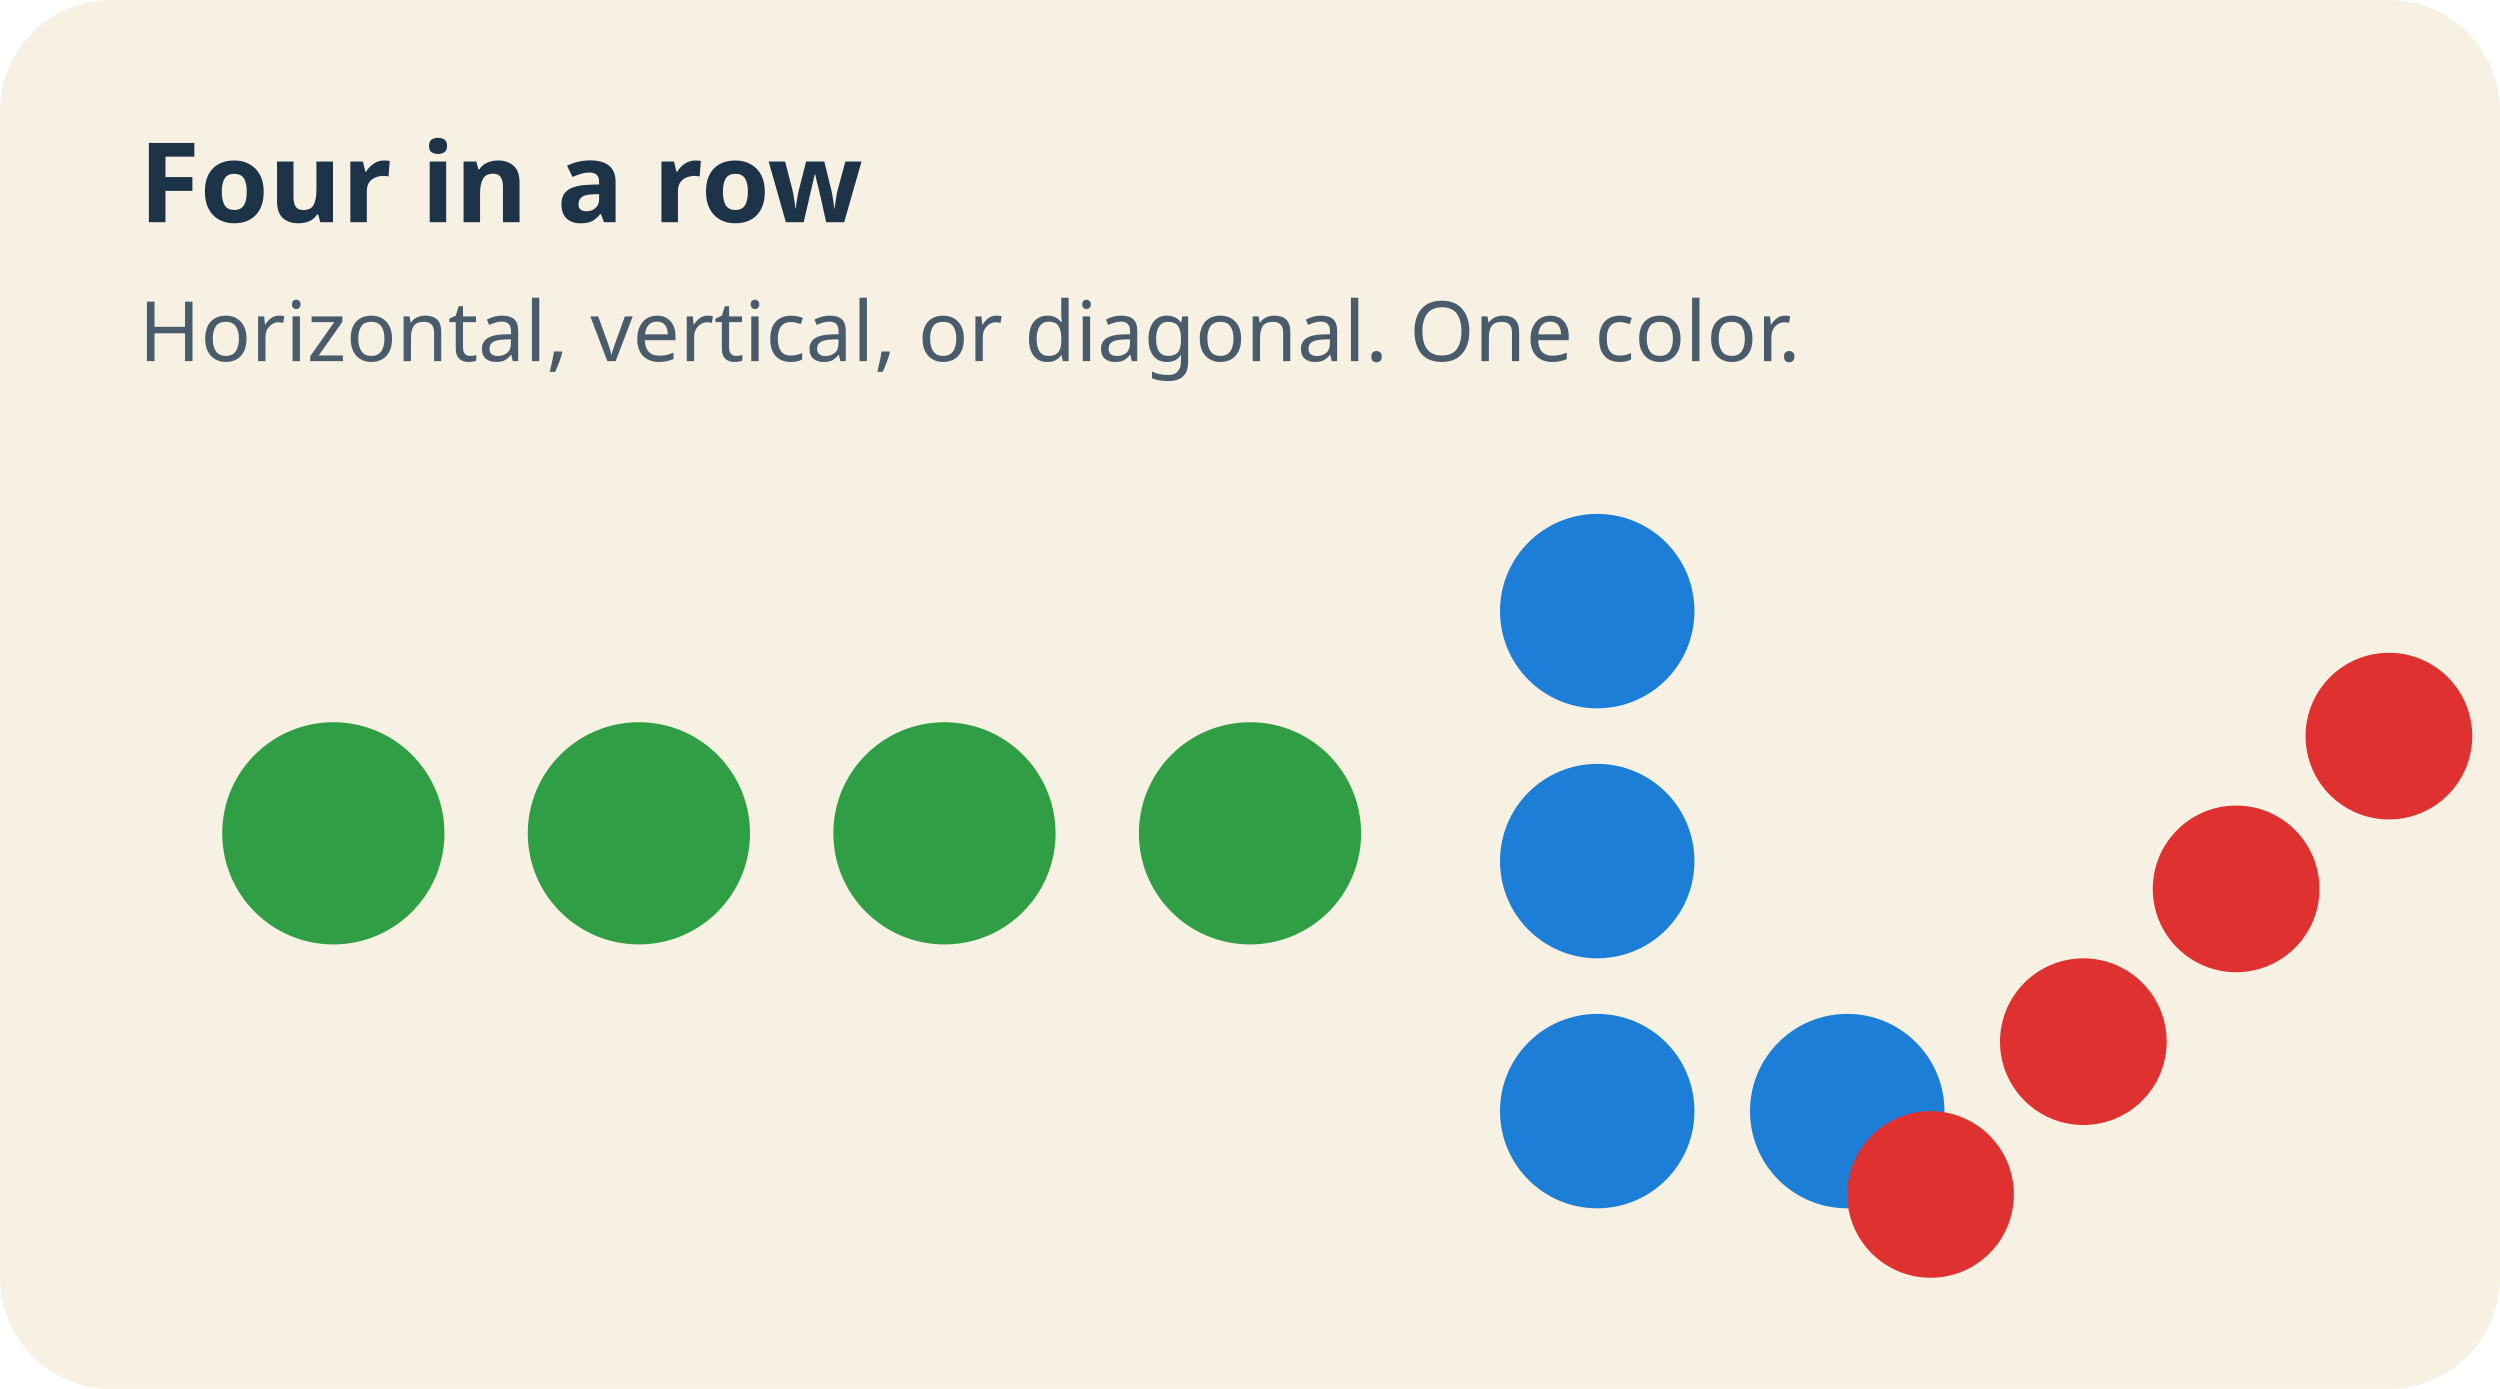
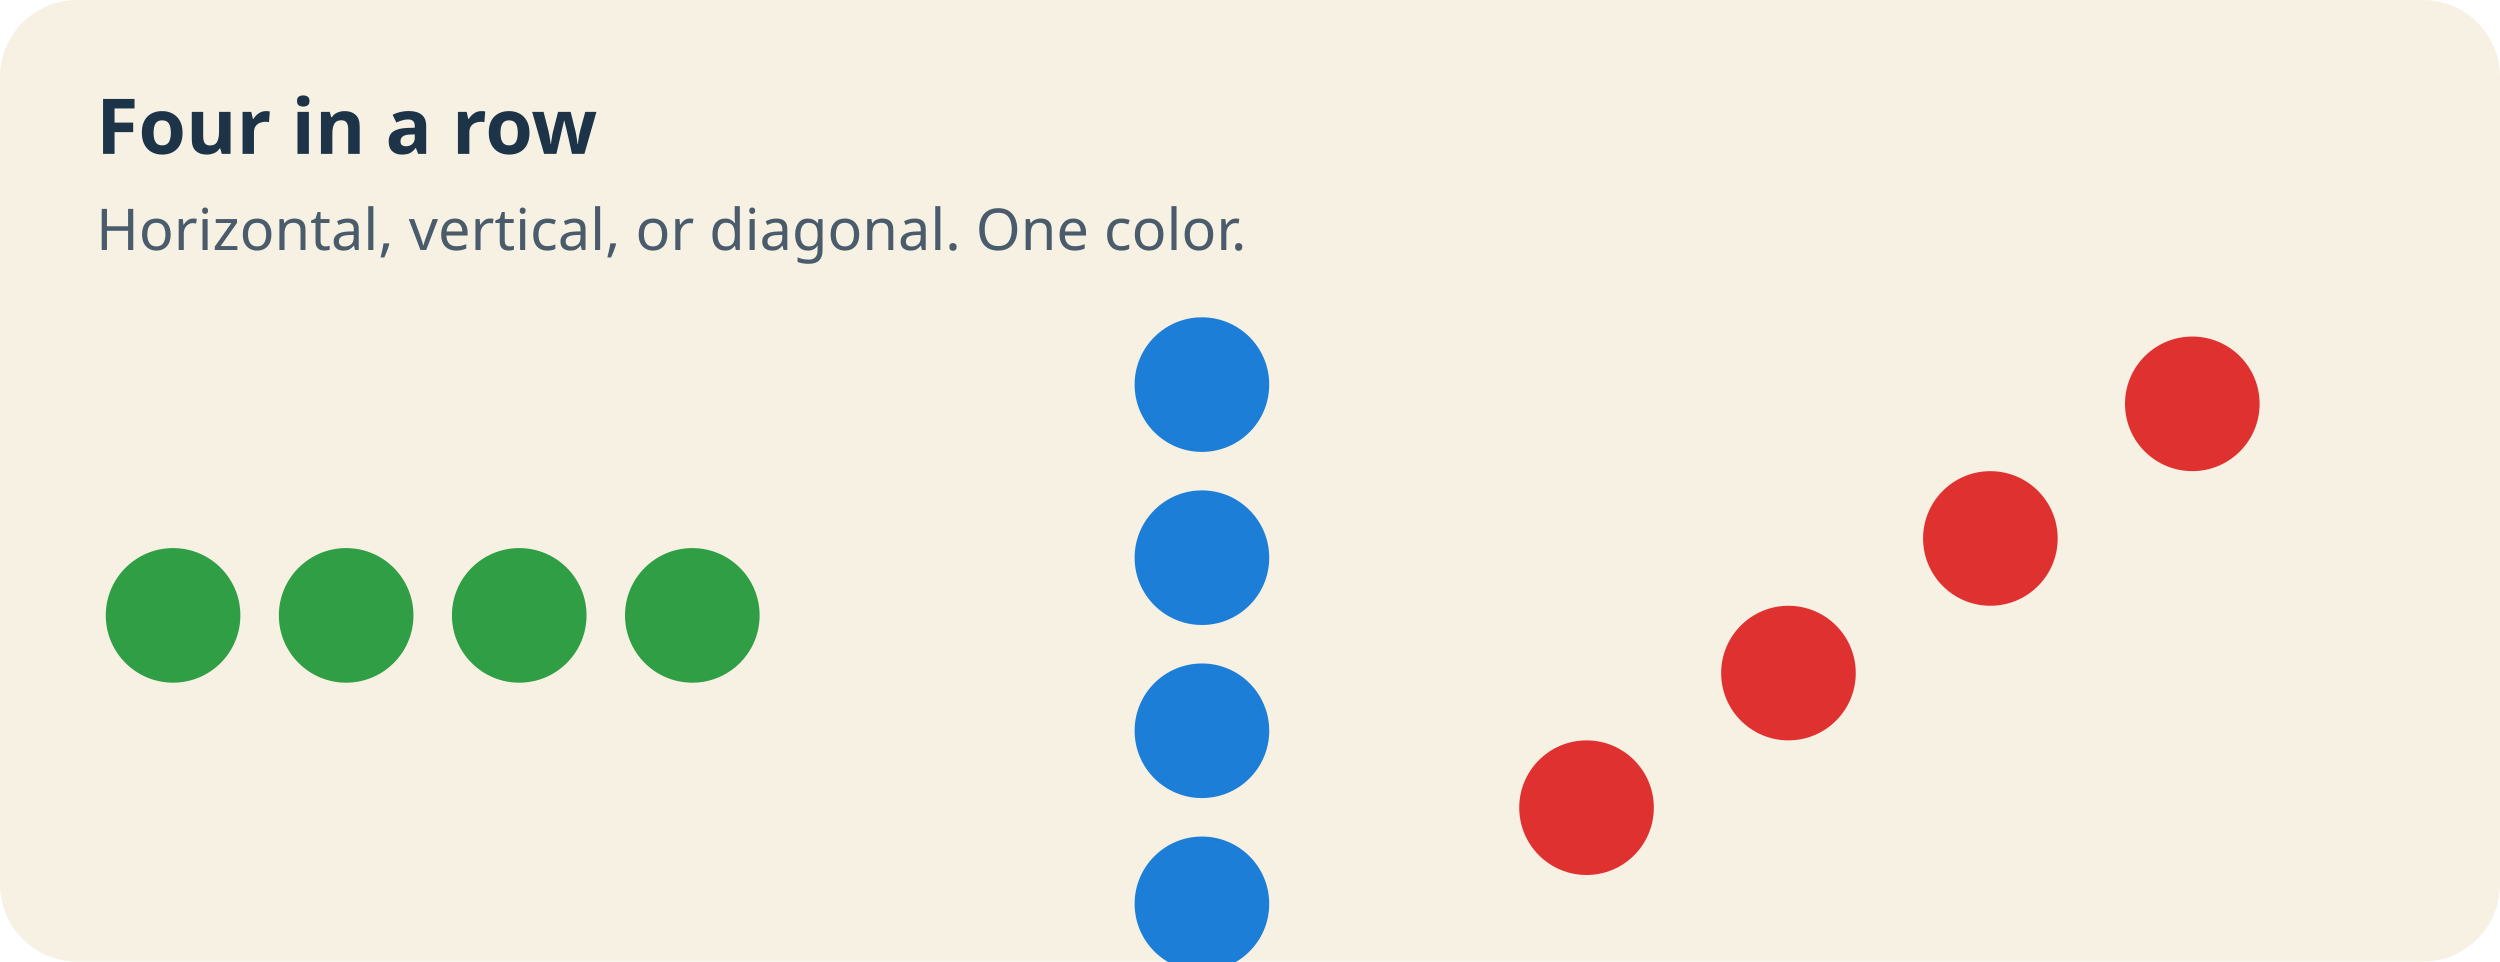
- <svg xmlns="http://www.w3.org/2000/svg" viewBox="0 0 360 200" width="360" height="200" role="img" aria-label="Four in a row, any one color, horizontal vertical or diagonal">
-   <rect width="360" height="200" rx="16" fill="#f7f1e4" />
+ <svg xmlns="http://www.w3.org/2000/svg" viewBox="0 0 520 200" width="520" height="200" role="img" aria-label="Four in a row: horizontal, vertical, and diagonal, each one color">
+   <rect width="520" height="200" rx="16" fill="#f7f1e4" />
  <text x="20" y="32" font-family="system-ui,sans-serif" font-size="16" font-weight="700" fill="#1c3348">Four in a row</text>
  <text x="20" y="52" font-family="system-ui,sans-serif" font-size="12" fill="#4a5b6b">Horizontal, vertical, or diagonal. One color.</text>
  <g fill="#2f9e44">
-     <circle cx="48" cy="120" r="16" />
-     <circle cx="92" cy="120" r="16" />
-     <circle cx="136" cy="120" r="16" />
-     <circle cx="180" cy="120" r="16" />
+     <circle cx="36" cy="128" r="14" />
+     <circle cx="72" cy="128" r="14" />
+     <circle cx="108" cy="128" r="14" />
+     <circle cx="144" cy="128" r="14" />
  </g>
  <g fill="#1c7ed6">
-     <circle cx="230" cy="88" r="14" />
-     <circle cx="230" cy="124" r="14" />
-     <circle cx="230" cy="160" r="14" />
-     <circle cx="266" cy="160" r="14" />
+     <circle cx="250" cy="80" r="14" />
+     <circle cx="250" cy="116" r="14" />
+     <circle cx="250" cy="152" r="14" />
+     <circle cx="250" cy="188" r="14" />
  </g>
  <g fill="#e03131">
-     <circle cx="300" cy="150" r="12" />
-     <circle cx="322" cy="128" r="12" />
-     <circle cx="344" cy="106" r="12" />
+     <circle cx="330" cy="168" r="14" />
+     <circle cx="372" cy="140" r="14" />
+     <circle cx="414" cy="112" r="14" />
+     <circle cx="456" cy="84" r="14" />
  </g>
-   <circle cx="278" cy="172" r="12" fill="#e03131" />
</svg>
